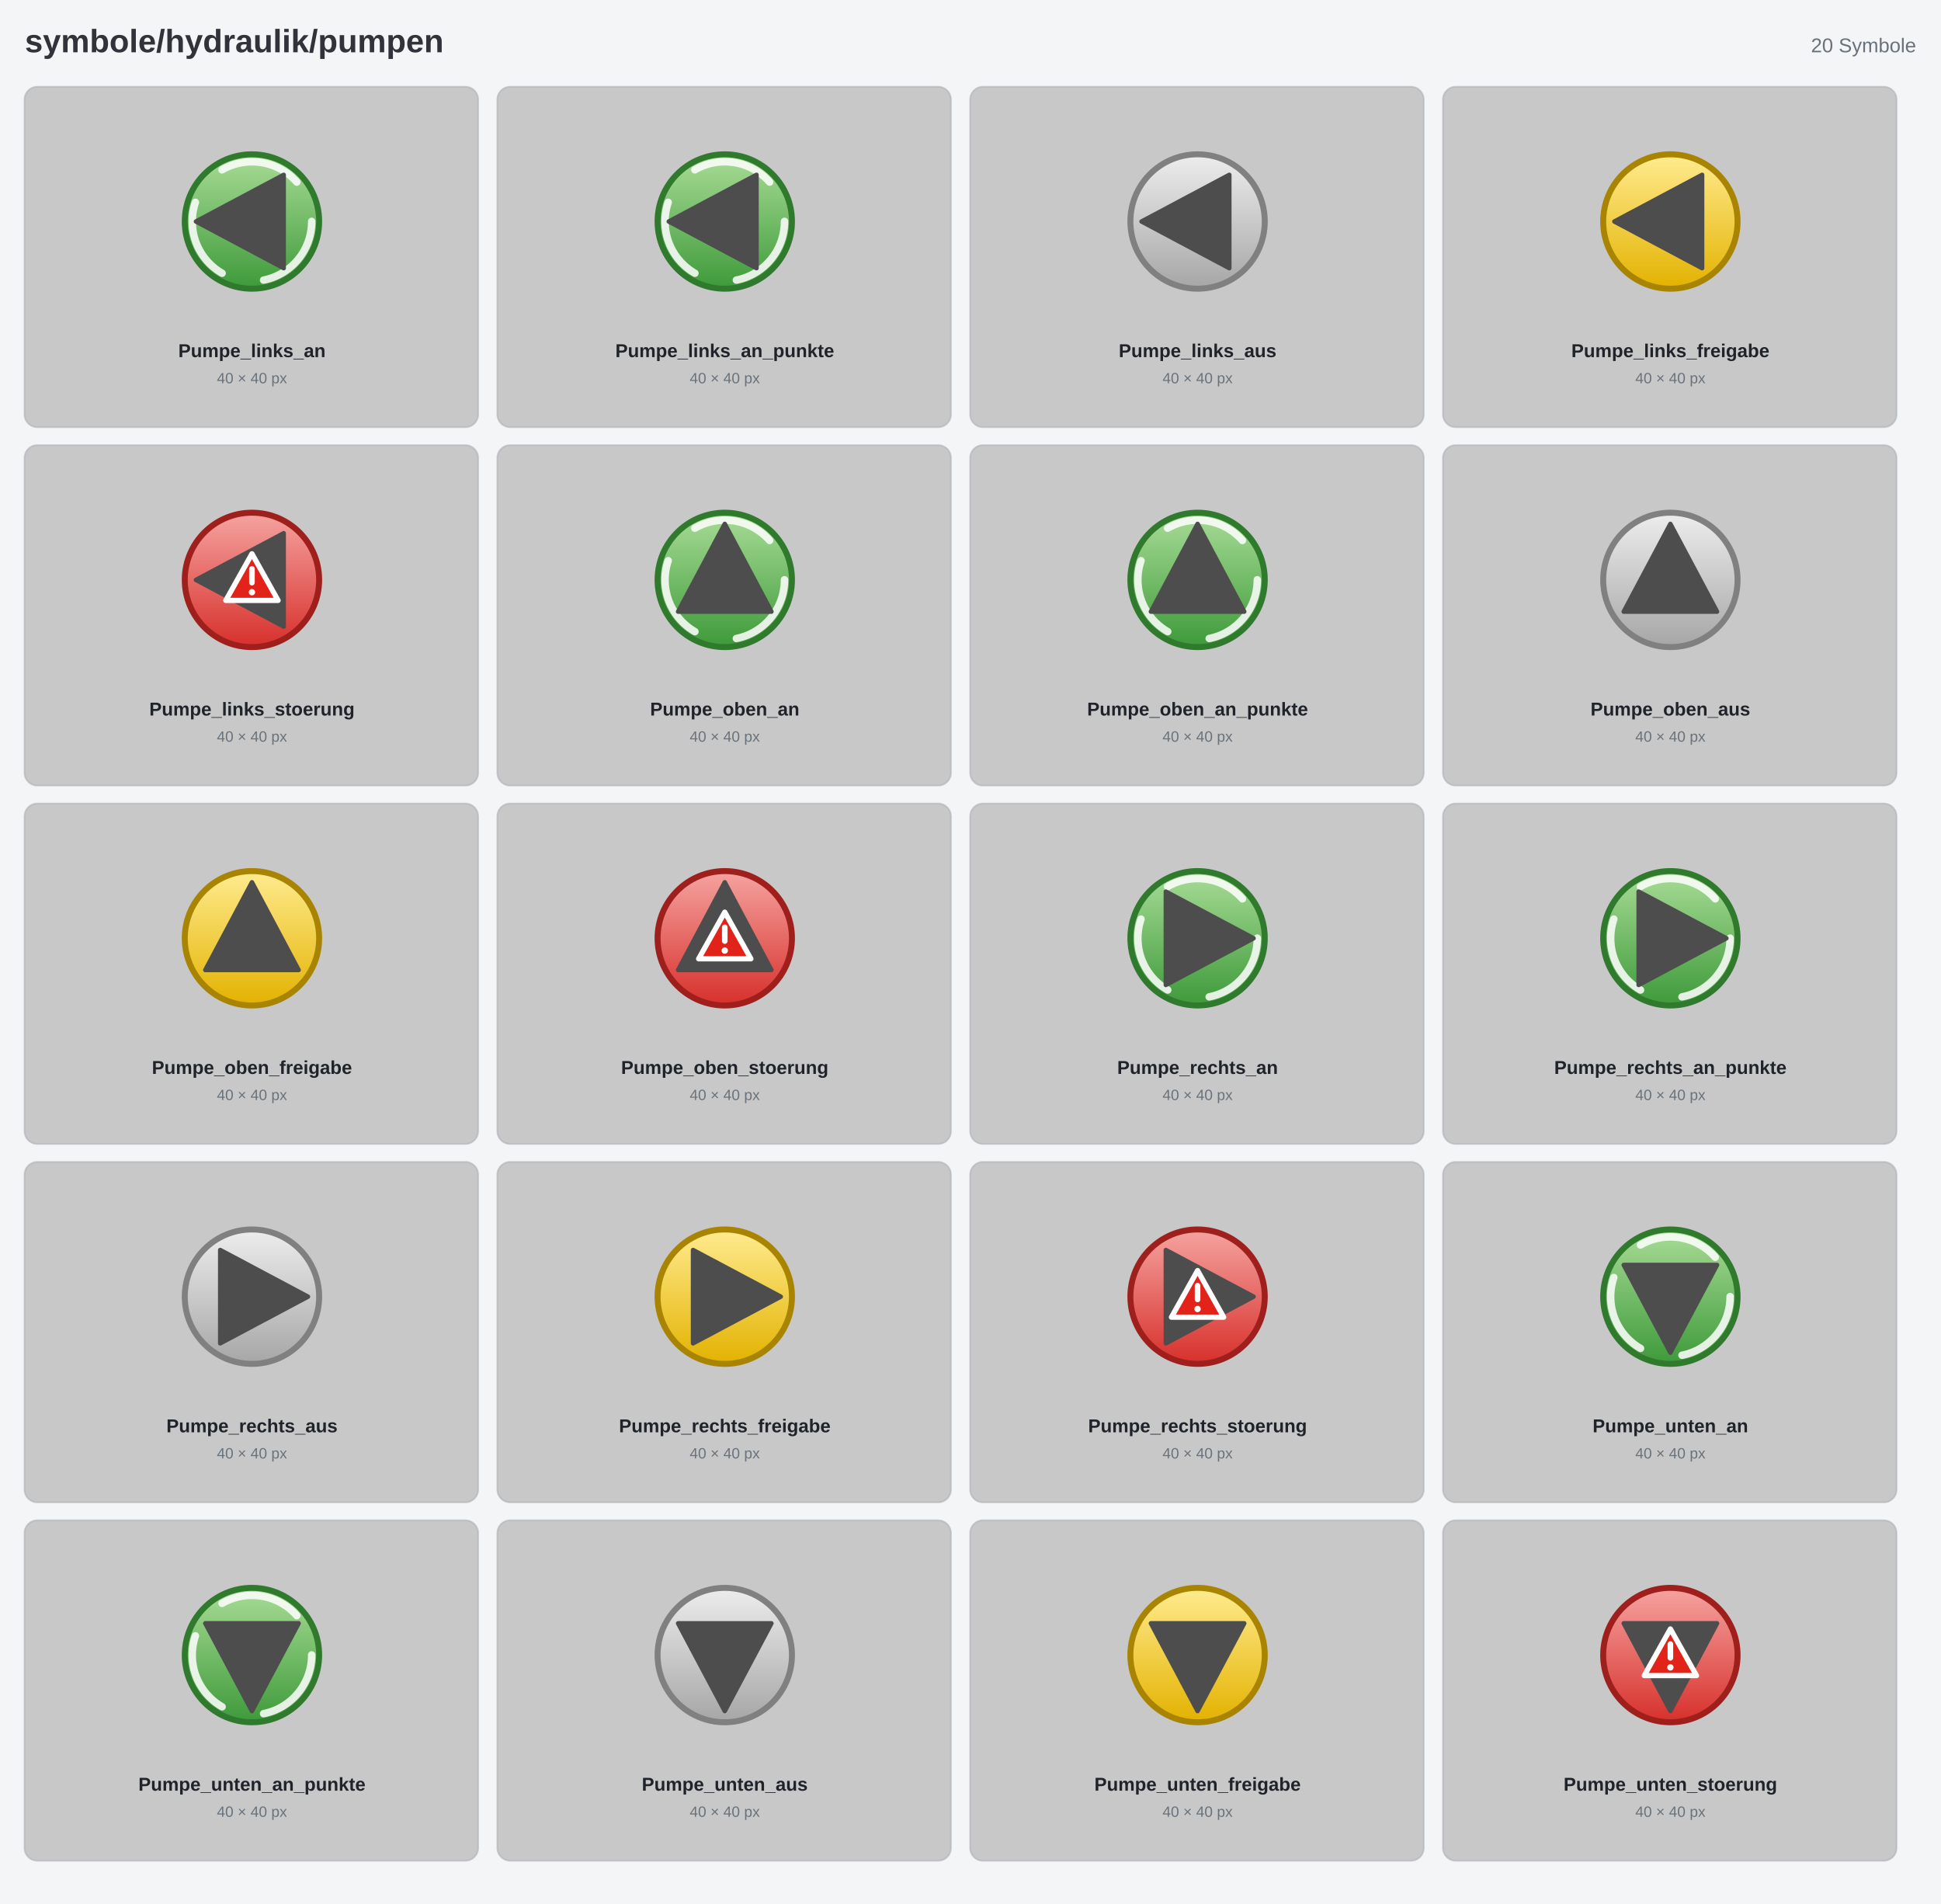
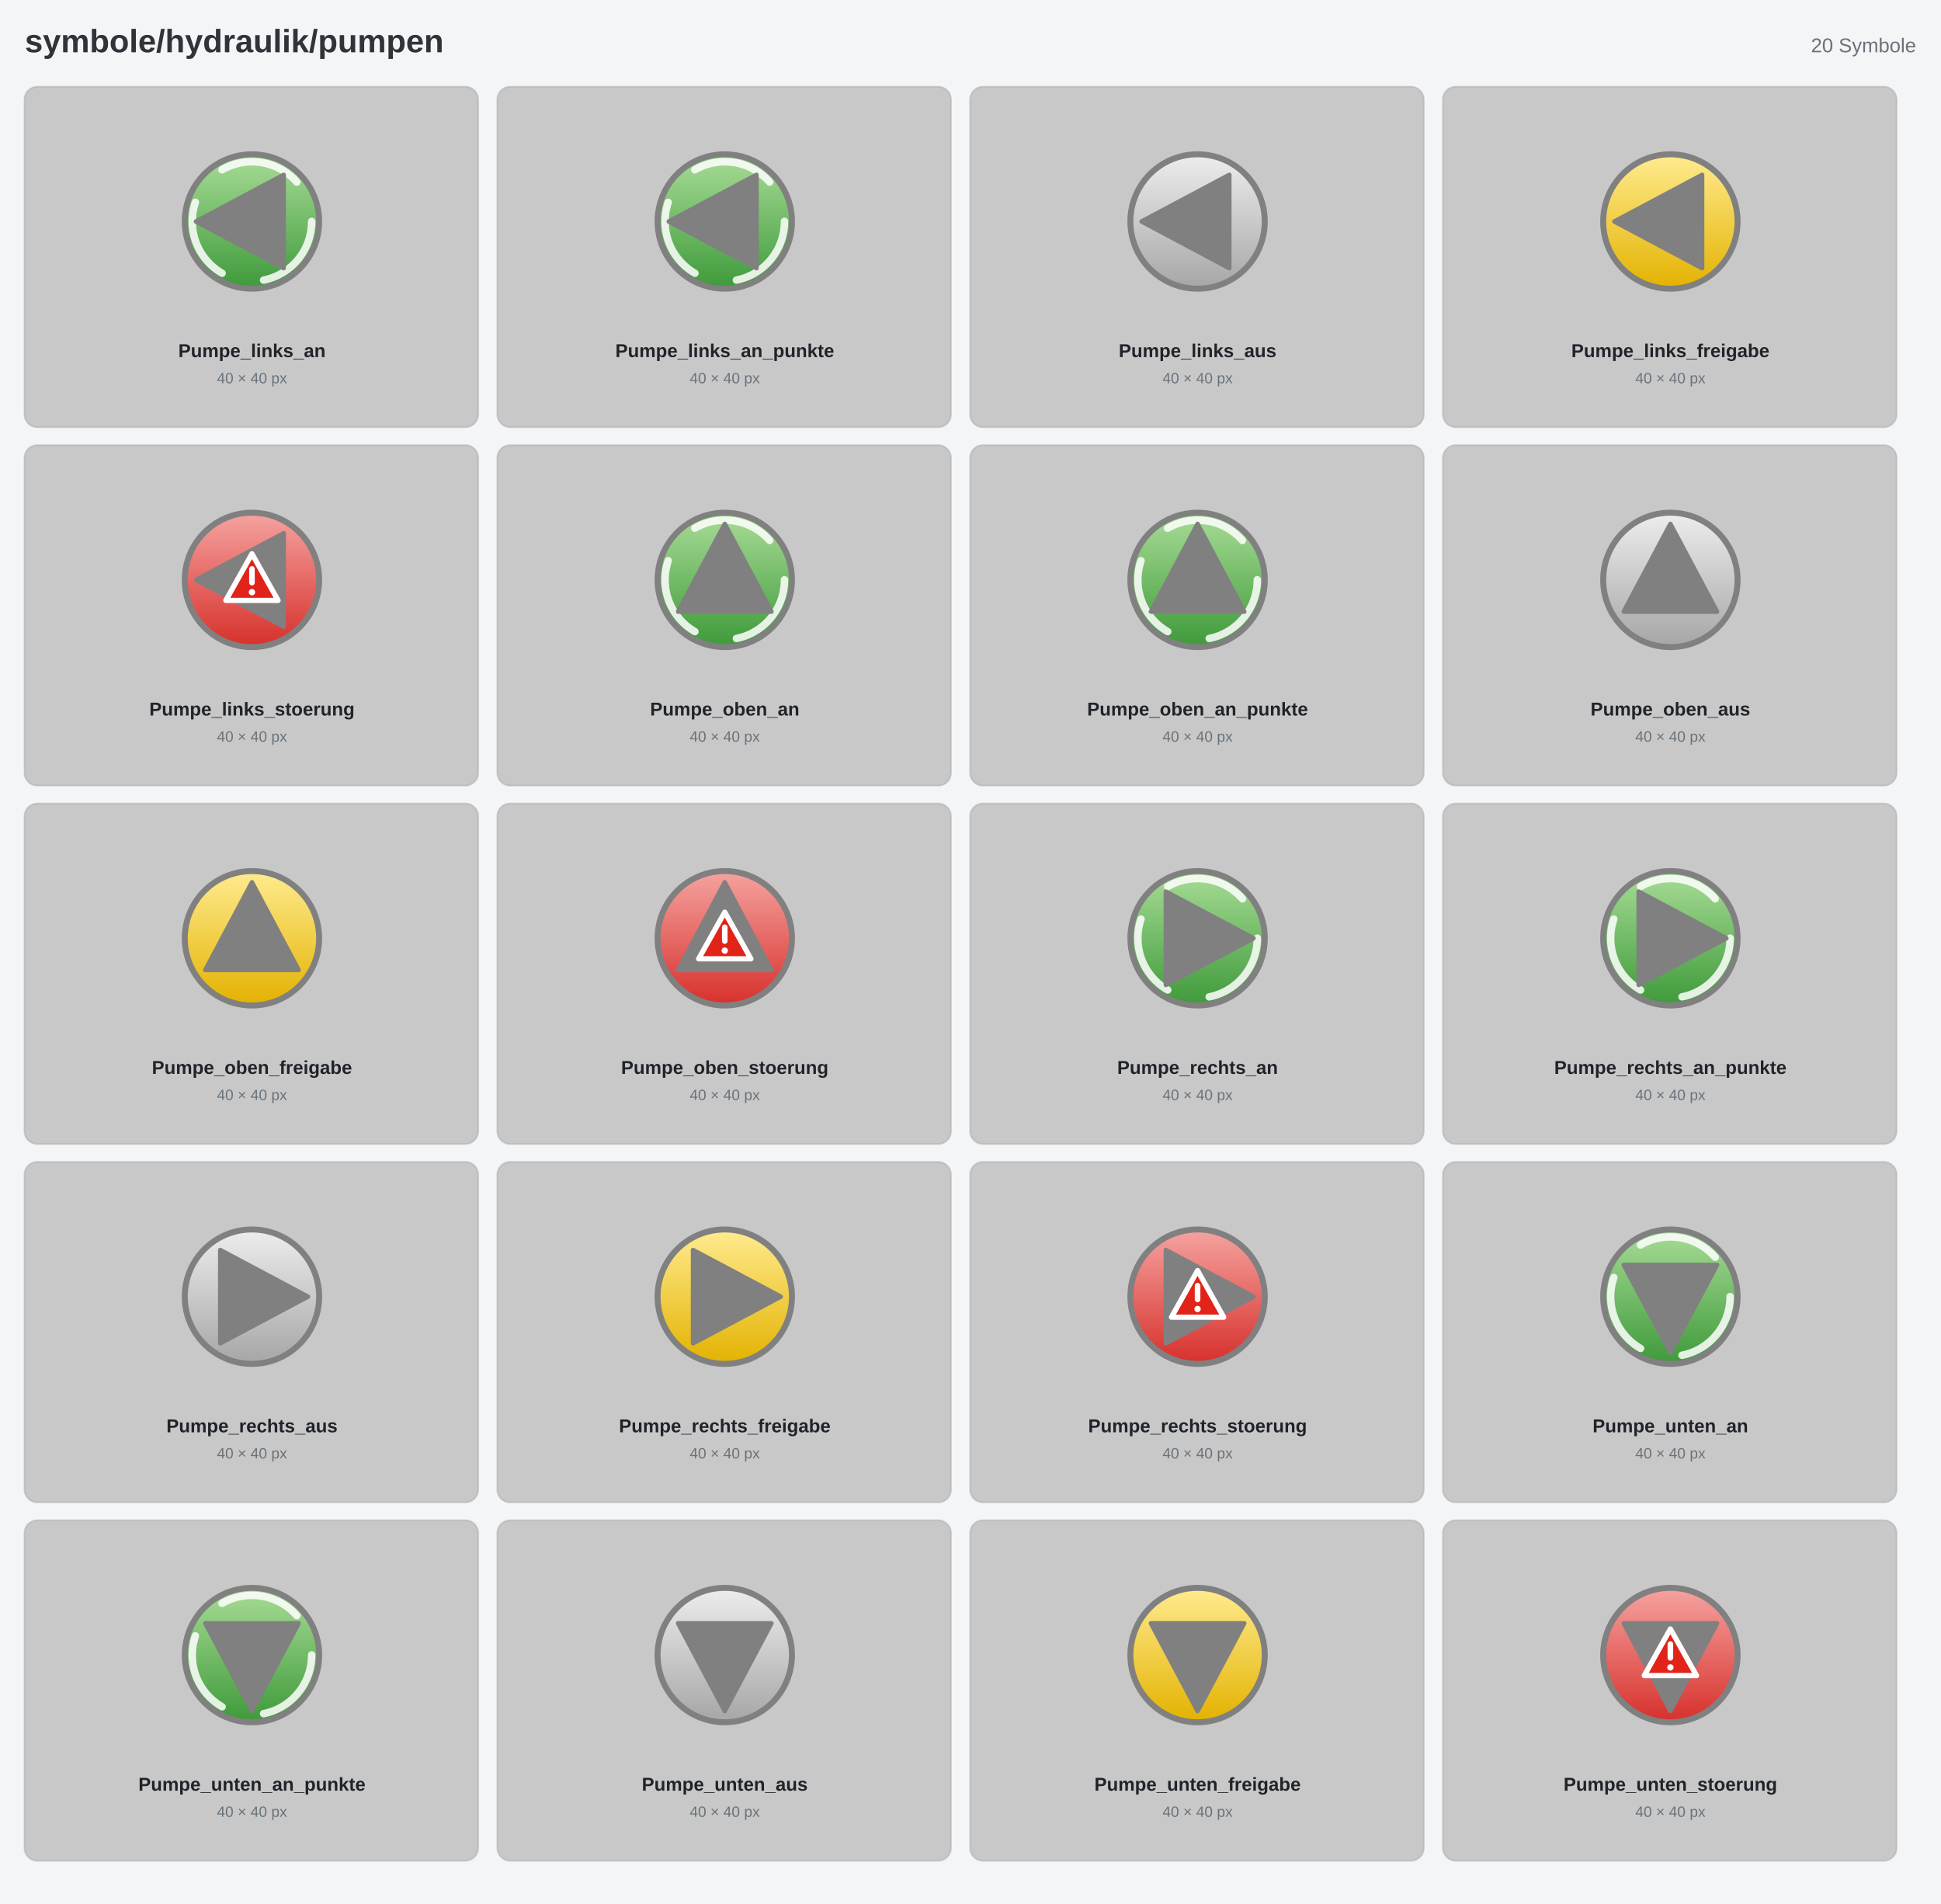
<svg xmlns="http://www.w3.org/2000/svg" width="1560" height="1530" viewBox="0 0 1560 1530">
  <style>text{font-family:Segoe UI, Arial, Helvetica, sans-serif}.name{font-size:15px;font-weight:700;fill:#20242A;text-anchor:middle}.mass{font-size:12px;fill:#69727A;text-anchor:middle}</style>
  <rect width="1560" height="1530" fill="#F4F5F7" />
  <text x="20" y="42" font-size="26" font-weight="700" fill="#30343A">symbole/hydraulik/pumpen</text>
  <text x="1540" y="42" font-size="16" fill="#69727A" text-anchor="end">20 Symbole</text>
  <g id="Pumpe_links_an">
    <rect x="19" y="69" width="366" height="275" rx="11" fill="#D1D3D7" />
    <rect x="20" y="70" width="364" height="273" rx="10" fill="#C8C8C8" stroke="#BBBDC0" />
    <svg x="142.5" y="118" width="120" height="120" viewBox="0 0 40 40" overflow="hidden">
      <defs>
        <linearGradient id="k0_gK" x1="0" y1="0" x2="0" y2="1">
          <stop offset="0" stop-color="#A8DC96" />
          <stop offset="1" stop-color="#3E9A3A" />
        </linearGradient>
      </defs>
-       <circle cx="20" cy="20" r="18" fill="url(#k0_gK)" stroke="#2F7A2C" stroke-width="1.6" />
+       <circle cx="20" cy="20" r="18" fill="url(#k0_gK)" />
+       <circle cx="20" cy="20" r="18" fill="none" stroke="#808080" stroke-width="1.6" />
      <circle cx="20" cy="20" r="16" fill="none" stroke="#FFFFFF" stroke-opacity="0.85" stroke-width="2" stroke-linecap="round" stroke-dasharray="22 11.5">
        <animateTransform attributeName="transform" type="rotate" from="0 20 20" to="360 20 20" dur="1.6s" repeatCount="indefinite" />
      </circle>
      <g transform="rotate(270 20 20)">
-         <path d="M20,5 L32.5,28.5 L7.5,28.5 Z" fill="#4D4D4D" stroke="#4D4D4D" stroke-width="1.2" stroke-linejoin="round" />
+         <path d="M20,5 L32.5,28.5 L7.5,28.5 Z" fill="#808080" stroke="#808080" stroke-width="1.2" stroke-linejoin="round" />
        <path d="M15.5,26.5 L20,22 L24.5,26.5" fill="none" stroke="#E6E6E6" stroke-width="1.8" stroke-linecap="round" stroke-linejoin="round" opacity="0">
          <animate attributeName="opacity" values="0;1;1;0" keyTimes="0;0.2;0.7;1" dur="1.2s" begin="0s" repeatCount="indefinite" />
          <animateTransform attributeName="transform" type="translate" values="0 0;0 -8" dur="1.2s" begin="0s" repeatCount="indefinite" />
        </path>
        <path d="M15.5,26.5 L20,22 L24.5,26.5" fill="none" stroke="#E6E6E6" stroke-width="1.8" stroke-linecap="round" stroke-linejoin="round" opacity="0">
          <animate attributeName="opacity" values="0;1;1;0" keyTimes="0;0.2;0.7;1" dur="1.2s" begin="0.6s" repeatCount="indefinite" />
          <animateTransform attributeName="transform" type="translate" values="0 0;0 -8" dur="1.2s" begin="0.6s" repeatCount="indefinite" />
        </path>
      </g>
    </svg>
    <text x="202.5" y="287" class="name">Pumpe_links_an</text>
    <text x="202.5" y="308" class="mass">40 × 40 px</text>
  </g>
  <g id="Pumpe_links_an_punkte">
    <rect x="399" y="69" width="366" height="275" rx="11" fill="#D1D3D7" />
    <rect x="400" y="70" width="364" height="273" rx="10" fill="#C8C8C8" stroke="#BBBDC0" />
    <svg x="522.5" y="118" width="120" height="120" viewBox="0 0 40 40" overflow="hidden">
      <defs>
        <linearGradient id="k1_gK" x1="0" y1="0" x2="0" y2="1">
          <stop offset="0" stop-color="#A8DC96" />
          <stop offset="1" stop-color="#3E9A3A" />
        </linearGradient>
      </defs>
-       <circle cx="20" cy="20" r="18" fill="url(#k1_gK)" stroke="#2F7A2C" stroke-width="1.6" />
+       <circle cx="20" cy="20" r="18" fill="url(#k1_gK)" />
+       <circle cx="20" cy="20" r="18" fill="none" stroke="#808080" stroke-width="1.6" />
      <circle cx="20" cy="20" r="16" fill="none" stroke="#FFFFFF" stroke-opacity="0.85" stroke-width="2" stroke-linecap="round" stroke-dasharray="22 11.5">
        <animateTransform attributeName="transform" type="rotate" from="0 20 20" to="360 20 20" dur="1.6s" repeatCount="indefinite" />
      </circle>
      <g transform="rotate(270 20 20)">
-         <path d="M20,5 L32.5,28.5 L7.5,28.5 Z" fill="#4D4D4D" stroke="#4D4D4D" stroke-width="1.2" stroke-linejoin="round" />
+         <path d="M20,5 L32.5,28.5 L7.5,28.5 Z" fill="#808080" stroke="#808080" stroke-width="1.2" stroke-linejoin="round" />
        <circle cx="20" cy="26" r="1.5" fill="#E6E6E6" opacity="0">
          <animate attributeName="opacity" values="0;1;1;0" keyTimes="0;0.15;0.75;1" dur="1.2s" begin="0s" repeatCount="indefinite" />
          <animate attributeName="cy" values="26;11" dur="1.2s" begin="0s" repeatCount="indefinite" />
        </circle>
        <circle cx="20" cy="26" r="1.5" fill="#E6E6E6" opacity="0">
          <animate attributeName="opacity" values="0;1;1;0" keyTimes="0;0.15;0.75;1" dur="1.2s" begin="0.4s" repeatCount="indefinite" />
          <animate attributeName="cy" values="26;11" dur="1.2s" begin="0.4s" repeatCount="indefinite" />
        </circle>
        <circle cx="20" cy="26" r="1.5" fill="#E6E6E6" opacity="0">
          <animate attributeName="opacity" values="0;1;1;0" keyTimes="0;0.15;0.75;1" dur="1.2s" begin="0.8s" repeatCount="indefinite" />
          <animate attributeName="cy" values="26;11" dur="1.2s" begin="0.8s" repeatCount="indefinite" />
        </circle>
      </g>
    </svg>
    <text x="582.5" y="287" class="name">Pumpe_links_an_punkte</text>
    <text x="582.5" y="308" class="mass">40 × 40 px</text>
  </g>
  <g id="Pumpe_links_aus">
    <rect x="779" y="69" width="366" height="275" rx="11" fill="#D1D3D7" />
    <rect x="780" y="70" width="364" height="273" rx="10" fill="#C8C8C8" stroke="#BBBDC0" />
    <svg x="902.5" y="118" width="120" height="120" viewBox="0 0 40 40" overflow="hidden">
      <defs>
        <linearGradient id="k2_gK" x1="0" y1="0" x2="0" y2="1">
          <stop offset="0" stop-color="#EDEDED" />
          <stop offset="1" stop-color="#A6A6A6" />
        </linearGradient>
      </defs>
-       <circle cx="20" cy="20" r="18" fill="url(#k2_gK)" stroke="#808080" stroke-width="1.6" />
+       <circle cx="20" cy="20" r="18" fill="url(#k2_gK)" />
+       <circle cx="20" cy="20" r="18" fill="none" stroke="#808080" stroke-width="1.6" />
      <g transform="rotate(270 20 20)">
-         <path d="M20,5 L32.5,28.5 L7.5,28.5 Z" fill="#4D4D4D" stroke="#4D4D4D" stroke-width="1.2" stroke-linejoin="round" />
+         <path d="M20,5 L32.5,28.5 L7.5,28.5 Z" fill="#808080" stroke="#808080" stroke-width="1.2" stroke-linejoin="round" />
      </g>
    </svg>
    <text x="962.5" y="287" class="name">Pumpe_links_aus</text>
    <text x="962.5" y="308" class="mass">40 × 40 px</text>
  </g>
  <g id="Pumpe_links_freigabe">
    <rect x="1159" y="69" width="366" height="275" rx="11" fill="#D1D3D7" />
    <rect x="1160" y="70" width="364" height="273" rx="10" fill="#C8C8C8" stroke="#BBBDC0" />
    <svg x="1282.5" y="118" width="120" height="120" viewBox="0 0 40 40" overflow="hidden">
      <defs>
        <linearGradient id="k3_gK" x1="0" y1="0" x2="0" y2="1">
          <stop offset="0" stop-color="#FFEB8F" />
          <stop offset="1" stop-color="#E3B200" />
        </linearGradient>
      </defs>
      <g>
        <animate attributeName="opacity" values="1;0.35;1" keyTimes="0;0.5;1" calcMode="spline" keySplines="0.45 0 0.55 1;0.45 0 0.55 1" dur="1.4s" repeatCount="indefinite" />
-         <circle cx="20" cy="20" r="18" fill="url(#k3_gK)" stroke="#A88400" stroke-width="1.6" />
-       </g>
+         <circle cx="20" cy="20" r="18" fill="url(#k3_gK)" />
+       </g>
+       <circle cx="20" cy="20" r="18" fill="none" stroke="#808080" stroke-width="1.6" />
      <g transform="rotate(270 20 20)">
-         <path d="M20,5 L32.5,28.5 L7.5,28.5 Z" fill="#4D4D4D" stroke="#4D4D4D" stroke-width="1.2" stroke-linejoin="round" />
+         <path d="M20,5 L32.5,28.5 L7.5,28.5 Z" fill="#808080" stroke="#808080" stroke-width="1.2" stroke-linejoin="round" />
      </g>
    </svg>
    <text x="1342.5" y="287" class="name">Pumpe_links_freigabe</text>
    <text x="1342.5" y="308" class="mass">40 × 40 px</text>
  </g>
  <g id="Pumpe_links_stoerung">
    <rect x="19" y="357" width="366" height="275" rx="11" fill="#D1D3D7" />
    <rect x="20" y="358" width="364" height="273" rx="10" fill="#C8C8C8" stroke="#BBBDC0" />
    <svg x="142.5" y="406" width="120" height="120" viewBox="0 0 40 40" overflow="hidden">
      <defs>
        <linearGradient id="k4_gK" x1="0" y1="0" x2="0" y2="1">
          <stop offset="0" stop-color="#F5A3A0" />
          <stop offset="1" stop-color="#D7302B" />
        </linearGradient>
      </defs>
      <g>
        <animate attributeName="opacity" values="1;0.35;1" keyTimes="0;0.5;1" calcMode="spline" keySplines="0.45 0 0.55 1;0.45 0 0.55 1" dur="1.4s" repeatCount="indefinite" />
-         <circle cx="20" cy="20" r="18" fill="url(#k4_gK)" stroke="#9E1F1B" stroke-width="1.6" />
-       </g>
+         <circle cx="20" cy="20" r="18" fill="url(#k4_gK)" />
+       </g>
+       <circle cx="20" cy="20" r="18" fill="none" stroke="#808080" stroke-width="1.6" />
      <g transform="rotate(270 20 20)">
-         <path d="M20,5 L32.5,28.5 L7.5,28.5 Z" fill="#4D4D4D" stroke="#4D4D4D" stroke-width="1.2" stroke-linejoin="round" />
+         <path d="M20,5 L32.5,28.5 L7.5,28.5 Z" fill="#808080" stroke="#808080" stroke-width="1.2" stroke-linejoin="round" />
      </g>
      <g>
        <animate attributeName="opacity" values="1;0.35;1" keyTimes="0;0.5;1" calcMode="spline" keySplines="0.45 0 0.55 1;0.45 0 0.55 1" dur="1.4s" repeatCount="indefinite" />
        <path d="M20,13 L27,25.5 L13,25.5 Z" fill="#E2231A" stroke="#FFFFFF" stroke-width="1.4" stroke-linejoin="round" />
        <rect x="19.25" y="16.3" width="1.5" height="5.2" rx="0.75" fill="#FFFFFF" />
        <circle cx="20" cy="23.3" r="0.85" fill="#FFFFFF" />
      </g>
    </svg>
    <text x="202.5" y="575" class="name">Pumpe_links_stoerung</text>
    <text x="202.5" y="596" class="mass">40 × 40 px</text>
  </g>
  <g id="Pumpe_oben_an">
    <rect x="399" y="357" width="366" height="275" rx="11" fill="#D1D3D7" />
    <rect x="400" y="358" width="364" height="273" rx="10" fill="#C8C8C8" stroke="#BBBDC0" />
    <svg x="522.5" y="406" width="120" height="120" viewBox="0 0 40 40" overflow="hidden">
      <defs>
        <linearGradient id="k5_gK" x1="0" y1="0" x2="0" y2="1">
          <stop offset="0" stop-color="#A8DC96" />
          <stop offset="1" stop-color="#3E9A3A" />
        </linearGradient>
      </defs>
-       <circle cx="20" cy="20" r="18" fill="url(#k5_gK)" stroke="#2F7A2C" stroke-width="1.6" />
+       <circle cx="20" cy="20" r="18" fill="url(#k5_gK)" />
+       <circle cx="20" cy="20" r="18" fill="none" stroke="#808080" stroke-width="1.6" />
      <circle cx="20" cy="20" r="16" fill="none" stroke="#FFFFFF" stroke-opacity="0.85" stroke-width="2" stroke-linecap="round" stroke-dasharray="22 11.5">
        <animateTransform attributeName="transform" type="rotate" from="0 20 20" to="360 20 20" dur="1.6s" repeatCount="indefinite" />
      </circle>
      <g transform="rotate(0 20 20)">
-         <path d="M20,5 L32.5,28.5 L7.5,28.5 Z" fill="#4D4D4D" stroke="#4D4D4D" stroke-width="1.2" stroke-linejoin="round" />
+         <path d="M20,5 L32.5,28.5 L7.5,28.5 Z" fill="#808080" stroke="#808080" stroke-width="1.2" stroke-linejoin="round" />
        <path d="M15.5,26.5 L20,22 L24.5,26.5" fill="none" stroke="#E6E6E6" stroke-width="1.8" stroke-linecap="round" stroke-linejoin="round" opacity="0">
          <animate attributeName="opacity" values="0;1;1;0" keyTimes="0;0.2;0.7;1" dur="1.2s" begin="0s" repeatCount="indefinite" />
          <animateTransform attributeName="transform" type="translate" values="0 0;0 -8" dur="1.2s" begin="0s" repeatCount="indefinite" />
        </path>
        <path d="M15.5,26.5 L20,22 L24.5,26.5" fill="none" stroke="#E6E6E6" stroke-width="1.8" stroke-linecap="round" stroke-linejoin="round" opacity="0">
          <animate attributeName="opacity" values="0;1;1;0" keyTimes="0;0.2;0.7;1" dur="1.2s" begin="0.6s" repeatCount="indefinite" />
          <animateTransform attributeName="transform" type="translate" values="0 0;0 -8" dur="1.2s" begin="0.6s" repeatCount="indefinite" />
        </path>
      </g>
    </svg>
    <text x="582.5" y="575" class="name">Pumpe_oben_an</text>
    <text x="582.5" y="596" class="mass">40 × 40 px</text>
  </g>
  <g id="Pumpe_oben_an_punkte">
    <rect x="779" y="357" width="366" height="275" rx="11" fill="#D1D3D7" />
    <rect x="780" y="358" width="364" height="273" rx="10" fill="#C8C8C8" stroke="#BBBDC0" />
    <svg x="902.5" y="406" width="120" height="120" viewBox="0 0 40 40" overflow="hidden">
      <defs>
        <linearGradient id="k6_gK" x1="0" y1="0" x2="0" y2="1">
          <stop offset="0" stop-color="#A8DC96" />
          <stop offset="1" stop-color="#3E9A3A" />
        </linearGradient>
      </defs>
-       <circle cx="20" cy="20" r="18" fill="url(#k6_gK)" stroke="#2F7A2C" stroke-width="1.6" />
+       <circle cx="20" cy="20" r="18" fill="url(#k6_gK)" />
+       <circle cx="20" cy="20" r="18" fill="none" stroke="#808080" stroke-width="1.6" />
      <circle cx="20" cy="20" r="16" fill="none" stroke="#FFFFFF" stroke-opacity="0.85" stroke-width="2" stroke-linecap="round" stroke-dasharray="22 11.5">
        <animateTransform attributeName="transform" type="rotate" from="0 20 20" to="360 20 20" dur="1.6s" repeatCount="indefinite" />
      </circle>
      <g transform="rotate(0 20 20)">
-         <path d="M20,5 L32.5,28.5 L7.5,28.5 Z" fill="#4D4D4D" stroke="#4D4D4D" stroke-width="1.2" stroke-linejoin="round" />
+         <path d="M20,5 L32.5,28.5 L7.5,28.5 Z" fill="#808080" stroke="#808080" stroke-width="1.2" stroke-linejoin="round" />
        <circle cx="20" cy="26" r="1.5" fill="#E6E6E6" opacity="0">
          <animate attributeName="opacity" values="0;1;1;0" keyTimes="0;0.15;0.75;1" dur="1.2s" begin="0s" repeatCount="indefinite" />
          <animate attributeName="cy" values="26;11" dur="1.2s" begin="0s" repeatCount="indefinite" />
        </circle>
        <circle cx="20" cy="26" r="1.5" fill="#E6E6E6" opacity="0">
          <animate attributeName="opacity" values="0;1;1;0" keyTimes="0;0.15;0.75;1" dur="1.2s" begin="0.4s" repeatCount="indefinite" />
          <animate attributeName="cy" values="26;11" dur="1.2s" begin="0.4s" repeatCount="indefinite" />
        </circle>
        <circle cx="20" cy="26" r="1.5" fill="#E6E6E6" opacity="0">
          <animate attributeName="opacity" values="0;1;1;0" keyTimes="0;0.15;0.75;1" dur="1.2s" begin="0.8s" repeatCount="indefinite" />
          <animate attributeName="cy" values="26;11" dur="1.2s" begin="0.8s" repeatCount="indefinite" />
        </circle>
      </g>
    </svg>
    <text x="962.5" y="575" class="name">Pumpe_oben_an_punkte</text>
    <text x="962.5" y="596" class="mass">40 × 40 px</text>
  </g>
  <g id="Pumpe_oben_aus">
    <rect x="1159" y="357" width="366" height="275" rx="11" fill="#D1D3D7" />
    <rect x="1160" y="358" width="364" height="273" rx="10" fill="#C8C8C8" stroke="#BBBDC0" />
    <svg x="1282.5" y="406" width="120" height="120" viewBox="0 0 40 40" overflow="hidden">
      <defs>
        <linearGradient id="k7_gK" x1="0" y1="0" x2="0" y2="1">
          <stop offset="0" stop-color="#EDEDED" />
          <stop offset="1" stop-color="#A6A6A6" />
        </linearGradient>
      </defs>
-       <circle cx="20" cy="20" r="18" fill="url(#k7_gK)" stroke="#808080" stroke-width="1.6" />
+       <circle cx="20" cy="20" r="18" fill="url(#k7_gK)" />
+       <circle cx="20" cy="20" r="18" fill="none" stroke="#808080" stroke-width="1.6" />
      <g transform="rotate(0 20 20)">
-         <path d="M20,5 L32.5,28.5 L7.5,28.5 Z" fill="#4D4D4D" stroke="#4D4D4D" stroke-width="1.2" stroke-linejoin="round" />
+         <path d="M20,5 L32.5,28.5 L7.5,28.5 Z" fill="#808080" stroke="#808080" stroke-width="1.2" stroke-linejoin="round" />
      </g>
    </svg>
    <text x="1342.5" y="575" class="name">Pumpe_oben_aus</text>
    <text x="1342.5" y="596" class="mass">40 × 40 px</text>
  </g>
  <g id="Pumpe_oben_freigabe">
    <rect x="19" y="645" width="366" height="275" rx="11" fill="#D1D3D7" />
    <rect x="20" y="646" width="364" height="273" rx="10" fill="#C8C8C8" stroke="#BBBDC0" />
    <svg x="142.5" y="694" width="120" height="120" viewBox="0 0 40 40" overflow="hidden">
      <defs>
        <linearGradient id="k8_gK" x1="0" y1="0" x2="0" y2="1">
          <stop offset="0" stop-color="#FFEB8F" />
          <stop offset="1" stop-color="#E3B200" />
        </linearGradient>
      </defs>
      <g>
        <animate attributeName="opacity" values="1;0.35;1" keyTimes="0;0.5;1" calcMode="spline" keySplines="0.45 0 0.55 1;0.45 0 0.55 1" dur="1.4s" repeatCount="indefinite" />
-         <circle cx="20" cy="20" r="18" fill="url(#k8_gK)" stroke="#A88400" stroke-width="1.6" />
-       </g>
+         <circle cx="20" cy="20" r="18" fill="url(#k8_gK)" />
+       </g>
+       <circle cx="20" cy="20" r="18" fill="none" stroke="#808080" stroke-width="1.6" />
      <g transform="rotate(0 20 20)">
-         <path d="M20,5 L32.5,28.5 L7.5,28.5 Z" fill="#4D4D4D" stroke="#4D4D4D" stroke-width="1.2" stroke-linejoin="round" />
+         <path d="M20,5 L32.5,28.5 L7.5,28.5 Z" fill="#808080" stroke="#808080" stroke-width="1.2" stroke-linejoin="round" />
      </g>
    </svg>
    <text x="202.5" y="863" class="name">Pumpe_oben_freigabe</text>
    <text x="202.5" y="884" class="mass">40 × 40 px</text>
  </g>
  <g id="Pumpe_oben_stoerung">
    <rect x="399" y="645" width="366" height="275" rx="11" fill="#D1D3D7" />
    <rect x="400" y="646" width="364" height="273" rx="10" fill="#C8C8C8" stroke="#BBBDC0" />
    <svg x="522.5" y="694" width="120" height="120" viewBox="0 0 40 40" overflow="hidden">
      <defs>
        <linearGradient id="k9_gK" x1="0" y1="0" x2="0" y2="1">
          <stop offset="0" stop-color="#F5A3A0" />
          <stop offset="1" stop-color="#D7302B" />
        </linearGradient>
      </defs>
      <g>
        <animate attributeName="opacity" values="1;0.35;1" keyTimes="0;0.5;1" calcMode="spline" keySplines="0.45 0 0.55 1;0.45 0 0.55 1" dur="1.4s" repeatCount="indefinite" />
-         <circle cx="20" cy="20" r="18" fill="url(#k9_gK)" stroke="#9E1F1B" stroke-width="1.6" />
-       </g>
+         <circle cx="20" cy="20" r="18" fill="url(#k9_gK)" />
+       </g>
+       <circle cx="20" cy="20" r="18" fill="none" stroke="#808080" stroke-width="1.6" />
      <g transform="rotate(0 20 20)">
-         <path d="M20,5 L32.5,28.5 L7.5,28.5 Z" fill="#4D4D4D" stroke="#4D4D4D" stroke-width="1.2" stroke-linejoin="round" />
+         <path d="M20,5 L32.5,28.5 L7.5,28.5 Z" fill="#808080" stroke="#808080" stroke-width="1.2" stroke-linejoin="round" />
      </g>
      <g>
        <animate attributeName="opacity" values="1;0.35;1" keyTimes="0;0.5;1" calcMode="spline" keySplines="0.45 0 0.55 1;0.45 0 0.55 1" dur="1.4s" repeatCount="indefinite" />
        <path d="M20,13 L27,25.5 L13,25.5 Z" fill="#E2231A" stroke="#FFFFFF" stroke-width="1.4" stroke-linejoin="round" />
        <rect x="19.25" y="16.3" width="1.5" height="5.2" rx="0.75" fill="#FFFFFF" />
        <circle cx="20" cy="23.3" r="0.85" fill="#FFFFFF" />
      </g>
    </svg>
    <text x="582.5" y="863" class="name">Pumpe_oben_stoerung</text>
    <text x="582.5" y="884" class="mass">40 × 40 px</text>
  </g>
  <g id="Pumpe_rechts_an">
    <rect x="779" y="645" width="366" height="275" rx="11" fill="#D1D3D7" />
    <rect x="780" y="646" width="364" height="273" rx="10" fill="#C8C8C8" stroke="#BBBDC0" />
    <svg x="902.5" y="694" width="120" height="120" viewBox="0 0 40 40" overflow="hidden">
      <defs>
        <linearGradient id="k10_gK" x1="0" y1="0" x2="0" y2="1">
          <stop offset="0" stop-color="#A8DC96" />
          <stop offset="1" stop-color="#3E9A3A" />
        </linearGradient>
      </defs>
-       <circle cx="20" cy="20" r="18" fill="url(#k10_gK)" stroke="#2F7A2C" stroke-width="1.6" />
+       <circle cx="20" cy="20" r="18" fill="url(#k10_gK)" />
+       <circle cx="20" cy="20" r="18" fill="none" stroke="#808080" stroke-width="1.6" />
      <circle cx="20" cy="20" r="16" fill="none" stroke="#FFFFFF" stroke-opacity="0.85" stroke-width="2" stroke-linecap="round" stroke-dasharray="22 11.5">
        <animateTransform attributeName="transform" type="rotate" from="0 20 20" to="360 20 20" dur="1.6s" repeatCount="indefinite" />
      </circle>
      <g transform="rotate(90 20 20)">
-         <path d="M20,5 L32.5,28.5 L7.5,28.5 Z" fill="#4D4D4D" stroke="#4D4D4D" stroke-width="1.2" stroke-linejoin="round" />
+         <path d="M20,5 L32.5,28.5 L7.5,28.5 Z" fill="#808080" stroke="#808080" stroke-width="1.2" stroke-linejoin="round" />
        <path d="M15.5,26.5 L20,22 L24.5,26.5" fill="none" stroke="#E6E6E6" stroke-width="1.8" stroke-linecap="round" stroke-linejoin="round" opacity="0">
          <animate attributeName="opacity" values="0;1;1;0" keyTimes="0;0.2;0.7;1" dur="1.2s" begin="0s" repeatCount="indefinite" />
          <animateTransform attributeName="transform" type="translate" values="0 0;0 -8" dur="1.2s" begin="0s" repeatCount="indefinite" />
        </path>
        <path d="M15.5,26.5 L20,22 L24.5,26.5" fill="none" stroke="#E6E6E6" stroke-width="1.8" stroke-linecap="round" stroke-linejoin="round" opacity="0">
          <animate attributeName="opacity" values="0;1;1;0" keyTimes="0;0.2;0.7;1" dur="1.2s" begin="0.6s" repeatCount="indefinite" />
          <animateTransform attributeName="transform" type="translate" values="0 0;0 -8" dur="1.2s" begin="0.6s" repeatCount="indefinite" />
        </path>
      </g>
    </svg>
    <text x="962.5" y="863" class="name">Pumpe_rechts_an</text>
    <text x="962.5" y="884" class="mass">40 × 40 px</text>
  </g>
  <g id="Pumpe_rechts_an_punkte">
    <rect x="1159" y="645" width="366" height="275" rx="11" fill="#D1D3D7" />
    <rect x="1160" y="646" width="364" height="273" rx="10" fill="#C8C8C8" stroke="#BBBDC0" />
    <svg x="1282.5" y="694" width="120" height="120" viewBox="0 0 40 40" overflow="hidden">
      <defs>
        <linearGradient id="k11_gK" x1="0" y1="0" x2="0" y2="1">
          <stop offset="0" stop-color="#A8DC96" />
          <stop offset="1" stop-color="#3E9A3A" />
        </linearGradient>
      </defs>
-       <circle cx="20" cy="20" r="18" fill="url(#k11_gK)" stroke="#2F7A2C" stroke-width="1.6" />
+       <circle cx="20" cy="20" r="18" fill="url(#k11_gK)" />
+       <circle cx="20" cy="20" r="18" fill="none" stroke="#808080" stroke-width="1.6" />
      <circle cx="20" cy="20" r="16" fill="none" stroke="#FFFFFF" stroke-opacity="0.85" stroke-width="2" stroke-linecap="round" stroke-dasharray="22 11.5">
        <animateTransform attributeName="transform" type="rotate" from="0 20 20" to="360 20 20" dur="1.6s" repeatCount="indefinite" />
      </circle>
      <g transform="rotate(90 20 20)">
-         <path d="M20,5 L32.5,28.5 L7.5,28.5 Z" fill="#4D4D4D" stroke="#4D4D4D" stroke-width="1.2" stroke-linejoin="round" />
+         <path d="M20,5 L32.5,28.5 L7.5,28.5 Z" fill="#808080" stroke="#808080" stroke-width="1.2" stroke-linejoin="round" />
        <circle cx="20" cy="26" r="1.5" fill="#E6E6E6" opacity="0">
          <animate attributeName="opacity" values="0;1;1;0" keyTimes="0;0.15;0.75;1" dur="1.2s" begin="0s" repeatCount="indefinite" />
          <animate attributeName="cy" values="26;11" dur="1.2s" begin="0s" repeatCount="indefinite" />
        </circle>
        <circle cx="20" cy="26" r="1.5" fill="#E6E6E6" opacity="0">
          <animate attributeName="opacity" values="0;1;1;0" keyTimes="0;0.15;0.75;1" dur="1.2s" begin="0.4s" repeatCount="indefinite" />
          <animate attributeName="cy" values="26;11" dur="1.2s" begin="0.4s" repeatCount="indefinite" />
        </circle>
        <circle cx="20" cy="26" r="1.5" fill="#E6E6E6" opacity="0">
          <animate attributeName="opacity" values="0;1;1;0" keyTimes="0;0.15;0.75;1" dur="1.2s" begin="0.8s" repeatCount="indefinite" />
          <animate attributeName="cy" values="26;11" dur="1.2s" begin="0.8s" repeatCount="indefinite" />
        </circle>
      </g>
    </svg>
    <text x="1342.5" y="863" class="name">Pumpe_rechts_an_punkte</text>
    <text x="1342.5" y="884" class="mass">40 × 40 px</text>
  </g>
  <g id="Pumpe_rechts_aus">
    <rect x="19" y="933" width="366" height="275" rx="11" fill="#D1D3D7" />
    <rect x="20" y="934" width="364" height="273" rx="10" fill="#C8C8C8" stroke="#BBBDC0" />
    <svg x="142.5" y="982" width="120" height="120" viewBox="0 0 40 40" overflow="hidden">
      <defs>
        <linearGradient id="k12_gK" x1="0" y1="0" x2="0" y2="1">
          <stop offset="0" stop-color="#EDEDED" />
          <stop offset="1" stop-color="#A6A6A6" />
        </linearGradient>
      </defs>
-       <circle cx="20" cy="20" r="18" fill="url(#k12_gK)" stroke="#808080" stroke-width="1.6" />
+       <circle cx="20" cy="20" r="18" fill="url(#k12_gK)" />
+       <circle cx="20" cy="20" r="18" fill="none" stroke="#808080" stroke-width="1.6" />
      <g transform="rotate(90 20 20)">
-         <path d="M20,5 L32.5,28.5 L7.5,28.5 Z" fill="#4D4D4D" stroke="#4D4D4D" stroke-width="1.2" stroke-linejoin="round" />
+         <path d="M20,5 L32.5,28.5 L7.5,28.5 Z" fill="#808080" stroke="#808080" stroke-width="1.2" stroke-linejoin="round" />
      </g>
    </svg>
    <text x="202.5" y="1151" class="name">Pumpe_rechts_aus</text>
    <text x="202.5" y="1172" class="mass">40 × 40 px</text>
  </g>
  <g id="Pumpe_rechts_freigabe">
    <rect x="399" y="933" width="366" height="275" rx="11" fill="#D1D3D7" />
    <rect x="400" y="934" width="364" height="273" rx="10" fill="#C8C8C8" stroke="#BBBDC0" />
    <svg x="522.5" y="982" width="120" height="120" viewBox="0 0 40 40" overflow="hidden">
      <defs>
        <linearGradient id="k13_gK" x1="0" y1="0" x2="0" y2="1">
          <stop offset="0" stop-color="#FFEB8F" />
          <stop offset="1" stop-color="#E3B200" />
        </linearGradient>
      </defs>
      <g>
        <animate attributeName="opacity" values="1;0.35;1" keyTimes="0;0.5;1" calcMode="spline" keySplines="0.45 0 0.55 1;0.45 0 0.55 1" dur="1.4s" repeatCount="indefinite" />
-         <circle cx="20" cy="20" r="18" fill="url(#k13_gK)" stroke="#A88400" stroke-width="1.6" />
-       </g>
+         <circle cx="20" cy="20" r="18" fill="url(#k13_gK)" />
+       </g>
+       <circle cx="20" cy="20" r="18" fill="none" stroke="#808080" stroke-width="1.6" />
      <g transform="rotate(90 20 20)">
-         <path d="M20,5 L32.5,28.5 L7.5,28.5 Z" fill="#4D4D4D" stroke="#4D4D4D" stroke-width="1.2" stroke-linejoin="round" />
+         <path d="M20,5 L32.5,28.5 L7.5,28.5 Z" fill="#808080" stroke="#808080" stroke-width="1.2" stroke-linejoin="round" />
      </g>
    </svg>
    <text x="582.5" y="1151" class="name">Pumpe_rechts_freigabe</text>
    <text x="582.5" y="1172" class="mass">40 × 40 px</text>
  </g>
  <g id="Pumpe_rechts_stoerung">
    <rect x="779" y="933" width="366" height="275" rx="11" fill="#D1D3D7" />
    <rect x="780" y="934" width="364" height="273" rx="10" fill="#C8C8C8" stroke="#BBBDC0" />
    <svg x="902.5" y="982" width="120" height="120" viewBox="0 0 40 40" overflow="hidden">
      <defs>
        <linearGradient id="k14_gK" x1="0" y1="0" x2="0" y2="1">
          <stop offset="0" stop-color="#F5A3A0" />
          <stop offset="1" stop-color="#D7302B" />
        </linearGradient>
      </defs>
      <g>
        <animate attributeName="opacity" values="1;0.35;1" keyTimes="0;0.5;1" calcMode="spline" keySplines="0.45 0 0.55 1;0.45 0 0.55 1" dur="1.4s" repeatCount="indefinite" />
-         <circle cx="20" cy="20" r="18" fill="url(#k14_gK)" stroke="#9E1F1B" stroke-width="1.6" />
-       </g>
+         <circle cx="20" cy="20" r="18" fill="url(#k14_gK)" />
+       </g>
+       <circle cx="20" cy="20" r="18" fill="none" stroke="#808080" stroke-width="1.6" />
      <g transform="rotate(90 20 20)">
-         <path d="M20,5 L32.5,28.5 L7.5,28.5 Z" fill="#4D4D4D" stroke="#4D4D4D" stroke-width="1.2" stroke-linejoin="round" />
+         <path d="M20,5 L32.5,28.5 L7.5,28.5 Z" fill="#808080" stroke="#808080" stroke-width="1.2" stroke-linejoin="round" />
      </g>
      <g>
        <animate attributeName="opacity" values="1;0.35;1" keyTimes="0;0.5;1" calcMode="spline" keySplines="0.45 0 0.55 1;0.45 0 0.55 1" dur="1.4s" repeatCount="indefinite" />
        <path d="M20,13 L27,25.5 L13,25.5 Z" fill="#E2231A" stroke="#FFFFFF" stroke-width="1.4" stroke-linejoin="round" />
        <rect x="19.25" y="16.3" width="1.5" height="5.2" rx="0.75" fill="#FFFFFF" />
        <circle cx="20" cy="23.3" r="0.85" fill="#FFFFFF" />
      </g>
    </svg>
    <text x="962.5" y="1151" class="name">Pumpe_rechts_stoerung</text>
    <text x="962.5" y="1172" class="mass">40 × 40 px</text>
  </g>
  <g id="Pumpe_unten_an">
    <rect x="1159" y="933" width="366" height="275" rx="11" fill="#D1D3D7" />
    <rect x="1160" y="934" width="364" height="273" rx="10" fill="#C8C8C8" stroke="#BBBDC0" />
    <svg x="1282.5" y="982" width="120" height="120" viewBox="0 0 40 40" overflow="hidden">
      <defs>
        <linearGradient id="k15_gK" x1="0" y1="0" x2="0" y2="1">
          <stop offset="0" stop-color="#A8DC96" />
          <stop offset="1" stop-color="#3E9A3A" />
        </linearGradient>
      </defs>
-       <circle cx="20" cy="20" r="18" fill="url(#k15_gK)" stroke="#2F7A2C" stroke-width="1.6" />
+       <circle cx="20" cy="20" r="18" fill="url(#k15_gK)" />
+       <circle cx="20" cy="20" r="18" fill="none" stroke="#808080" stroke-width="1.6" />
      <circle cx="20" cy="20" r="16" fill="none" stroke="#FFFFFF" stroke-opacity="0.85" stroke-width="2" stroke-linecap="round" stroke-dasharray="22 11.5">
        <animateTransform attributeName="transform" type="rotate" from="0 20 20" to="360 20 20" dur="1.6s" repeatCount="indefinite" />
      </circle>
      <g transform="rotate(180 20 20)">
-         <path d="M20,5 L32.5,28.5 L7.5,28.5 Z" fill="#4D4D4D" stroke="#4D4D4D" stroke-width="1.2" stroke-linejoin="round" />
+         <path d="M20,5 L32.5,28.5 L7.5,28.5 Z" fill="#808080" stroke="#808080" stroke-width="1.2" stroke-linejoin="round" />
        <path d="M15.5,26.5 L20,22 L24.5,26.5" fill="none" stroke="#E6E6E6" stroke-width="1.8" stroke-linecap="round" stroke-linejoin="round" opacity="0">
          <animate attributeName="opacity" values="0;1;1;0" keyTimes="0;0.2;0.7;1" dur="1.2s" begin="0s" repeatCount="indefinite" />
          <animateTransform attributeName="transform" type="translate" values="0 0;0 -8" dur="1.2s" begin="0s" repeatCount="indefinite" />
        </path>
        <path d="M15.5,26.5 L20,22 L24.5,26.5" fill="none" stroke="#E6E6E6" stroke-width="1.8" stroke-linecap="round" stroke-linejoin="round" opacity="0">
          <animate attributeName="opacity" values="0;1;1;0" keyTimes="0;0.2;0.7;1" dur="1.2s" begin="0.6s" repeatCount="indefinite" />
          <animateTransform attributeName="transform" type="translate" values="0 0;0 -8" dur="1.2s" begin="0.6s" repeatCount="indefinite" />
        </path>
      </g>
    </svg>
    <text x="1342.5" y="1151" class="name">Pumpe_unten_an</text>
    <text x="1342.5" y="1172" class="mass">40 × 40 px</text>
  </g>
  <g id="Pumpe_unten_an_punkte">
    <rect x="19" y="1221" width="366" height="275" rx="11" fill="#D1D3D7" />
    <rect x="20" y="1222" width="364" height="273" rx="10" fill="#C8C8C8" stroke="#BBBDC0" />
    <svg x="142.5" y="1270" width="120" height="120" viewBox="0 0 40 40" overflow="hidden">
      <defs>
        <linearGradient id="k16_gK" x1="0" y1="0" x2="0" y2="1">
          <stop offset="0" stop-color="#A8DC96" />
          <stop offset="1" stop-color="#3E9A3A" />
        </linearGradient>
      </defs>
-       <circle cx="20" cy="20" r="18" fill="url(#k16_gK)" stroke="#2F7A2C" stroke-width="1.6" />
+       <circle cx="20" cy="20" r="18" fill="url(#k16_gK)" />
+       <circle cx="20" cy="20" r="18" fill="none" stroke="#808080" stroke-width="1.6" />
      <circle cx="20" cy="20" r="16" fill="none" stroke="#FFFFFF" stroke-opacity="0.85" stroke-width="2" stroke-linecap="round" stroke-dasharray="22 11.5">
        <animateTransform attributeName="transform" type="rotate" from="0 20 20" to="360 20 20" dur="1.6s" repeatCount="indefinite" />
      </circle>
      <g transform="rotate(180 20 20)">
-         <path d="M20,5 L32.5,28.5 L7.5,28.5 Z" fill="#4D4D4D" stroke="#4D4D4D" stroke-width="1.2" stroke-linejoin="round" />
+         <path d="M20,5 L32.5,28.5 L7.5,28.5 Z" fill="#808080" stroke="#808080" stroke-width="1.2" stroke-linejoin="round" />
        <circle cx="20" cy="26" r="1.5" fill="#E6E6E6" opacity="0">
          <animate attributeName="opacity" values="0;1;1;0" keyTimes="0;0.15;0.75;1" dur="1.2s" begin="0s" repeatCount="indefinite" />
          <animate attributeName="cy" values="26;11" dur="1.2s" begin="0s" repeatCount="indefinite" />
        </circle>
        <circle cx="20" cy="26" r="1.5" fill="#E6E6E6" opacity="0">
          <animate attributeName="opacity" values="0;1;1;0" keyTimes="0;0.15;0.75;1" dur="1.2s" begin="0.4s" repeatCount="indefinite" />
          <animate attributeName="cy" values="26;11" dur="1.2s" begin="0.4s" repeatCount="indefinite" />
        </circle>
        <circle cx="20" cy="26" r="1.5" fill="#E6E6E6" opacity="0">
          <animate attributeName="opacity" values="0;1;1;0" keyTimes="0;0.15;0.75;1" dur="1.2s" begin="0.8s" repeatCount="indefinite" />
          <animate attributeName="cy" values="26;11" dur="1.2s" begin="0.8s" repeatCount="indefinite" />
        </circle>
      </g>
    </svg>
    <text x="202.5" y="1439" class="name">Pumpe_unten_an_punkte</text>
    <text x="202.5" y="1460" class="mass">40 × 40 px</text>
  </g>
  <g id="Pumpe_unten_aus">
    <rect x="399" y="1221" width="366" height="275" rx="11" fill="#D1D3D7" />
    <rect x="400" y="1222" width="364" height="273" rx="10" fill="#C8C8C8" stroke="#BBBDC0" />
    <svg x="522.5" y="1270" width="120" height="120" viewBox="0 0 40 40" overflow="hidden">
      <defs>
        <linearGradient id="k17_gK" x1="0" y1="0" x2="0" y2="1">
          <stop offset="0" stop-color="#EDEDED" />
          <stop offset="1" stop-color="#A6A6A6" />
        </linearGradient>
      </defs>
-       <circle cx="20" cy="20" r="18" fill="url(#k17_gK)" stroke="#808080" stroke-width="1.6" />
+       <circle cx="20" cy="20" r="18" fill="url(#k17_gK)" />
+       <circle cx="20" cy="20" r="18" fill="none" stroke="#808080" stroke-width="1.6" />
      <g transform="rotate(180 20 20)">
-         <path d="M20,5 L32.5,28.5 L7.5,28.5 Z" fill="#4D4D4D" stroke="#4D4D4D" stroke-width="1.2" stroke-linejoin="round" />
+         <path d="M20,5 L32.5,28.5 L7.5,28.5 Z" fill="#808080" stroke="#808080" stroke-width="1.2" stroke-linejoin="round" />
      </g>
    </svg>
    <text x="582.5" y="1439" class="name">Pumpe_unten_aus</text>
    <text x="582.5" y="1460" class="mass">40 × 40 px</text>
  </g>
  <g id="Pumpe_unten_freigabe">
    <rect x="779" y="1221" width="366" height="275" rx="11" fill="#D1D3D7" />
    <rect x="780" y="1222" width="364" height="273" rx="10" fill="#C8C8C8" stroke="#BBBDC0" />
    <svg x="902.5" y="1270" width="120" height="120" viewBox="0 0 40 40" overflow="hidden">
      <defs>
        <linearGradient id="k18_gK" x1="0" y1="0" x2="0" y2="1">
          <stop offset="0" stop-color="#FFEB8F" />
          <stop offset="1" stop-color="#E3B200" />
        </linearGradient>
      </defs>
      <g>
        <animate attributeName="opacity" values="1;0.35;1" keyTimes="0;0.5;1" calcMode="spline" keySplines="0.45 0 0.55 1;0.45 0 0.55 1" dur="1.4s" repeatCount="indefinite" />
-         <circle cx="20" cy="20" r="18" fill="url(#k18_gK)" stroke="#A88400" stroke-width="1.6" />
-       </g>
+         <circle cx="20" cy="20" r="18" fill="url(#k18_gK)" />
+       </g>
+       <circle cx="20" cy="20" r="18" fill="none" stroke="#808080" stroke-width="1.6" />
      <g transform="rotate(180 20 20)">
-         <path d="M20,5 L32.5,28.5 L7.5,28.5 Z" fill="#4D4D4D" stroke="#4D4D4D" stroke-width="1.2" stroke-linejoin="round" />
+         <path d="M20,5 L32.5,28.5 L7.5,28.5 Z" fill="#808080" stroke="#808080" stroke-width="1.2" stroke-linejoin="round" />
      </g>
    </svg>
    <text x="962.5" y="1439" class="name">Pumpe_unten_freigabe</text>
    <text x="962.5" y="1460" class="mass">40 × 40 px</text>
  </g>
  <g id="Pumpe_unten_stoerung">
    <rect x="1159" y="1221" width="366" height="275" rx="11" fill="#D1D3D7" />
    <rect x="1160" y="1222" width="364" height="273" rx="10" fill="#C8C8C8" stroke="#BBBDC0" />
    <svg x="1282.5" y="1270" width="120" height="120" viewBox="0 0 40 40" overflow="hidden">
      <defs>
        <linearGradient id="k19_gK" x1="0" y1="0" x2="0" y2="1">
          <stop offset="0" stop-color="#F5A3A0" />
          <stop offset="1" stop-color="#D7302B" />
        </linearGradient>
      </defs>
      <g>
        <animate attributeName="opacity" values="1;0.35;1" keyTimes="0;0.5;1" calcMode="spline" keySplines="0.45 0 0.55 1;0.45 0 0.55 1" dur="1.4s" repeatCount="indefinite" />
-         <circle cx="20" cy="20" r="18" fill="url(#k19_gK)" stroke="#9E1F1B" stroke-width="1.6" />
-       </g>
+         <circle cx="20" cy="20" r="18" fill="url(#k19_gK)" />
+       </g>
+       <circle cx="20" cy="20" r="18" fill="none" stroke="#808080" stroke-width="1.6" />
      <g transform="rotate(180 20 20)">
-         <path d="M20,5 L32.5,28.5 L7.5,28.5 Z" fill="#4D4D4D" stroke="#4D4D4D" stroke-width="1.2" stroke-linejoin="round" />
+         <path d="M20,5 L32.5,28.5 L7.5,28.5 Z" fill="#808080" stroke="#808080" stroke-width="1.2" stroke-linejoin="round" />
      </g>
      <g>
        <animate attributeName="opacity" values="1;0.35;1" keyTimes="0;0.5;1" calcMode="spline" keySplines="0.45 0 0.55 1;0.45 0 0.55 1" dur="1.4s" repeatCount="indefinite" />
        <path d="M20,13 L27,25.5 L13,25.5 Z" fill="#E2231A" stroke="#FFFFFF" stroke-width="1.4" stroke-linejoin="round" />
        <rect x="19.25" y="16.3" width="1.5" height="5.2" rx="0.75" fill="#FFFFFF" />
        <circle cx="20" cy="23.3" r="0.85" fill="#FFFFFF" />
      </g>
    </svg>
    <text x="1342.5" y="1439" class="name">Pumpe_unten_stoerung</text>
    <text x="1342.5" y="1460" class="mass">40 × 40 px</text>
  </g>
</svg>
